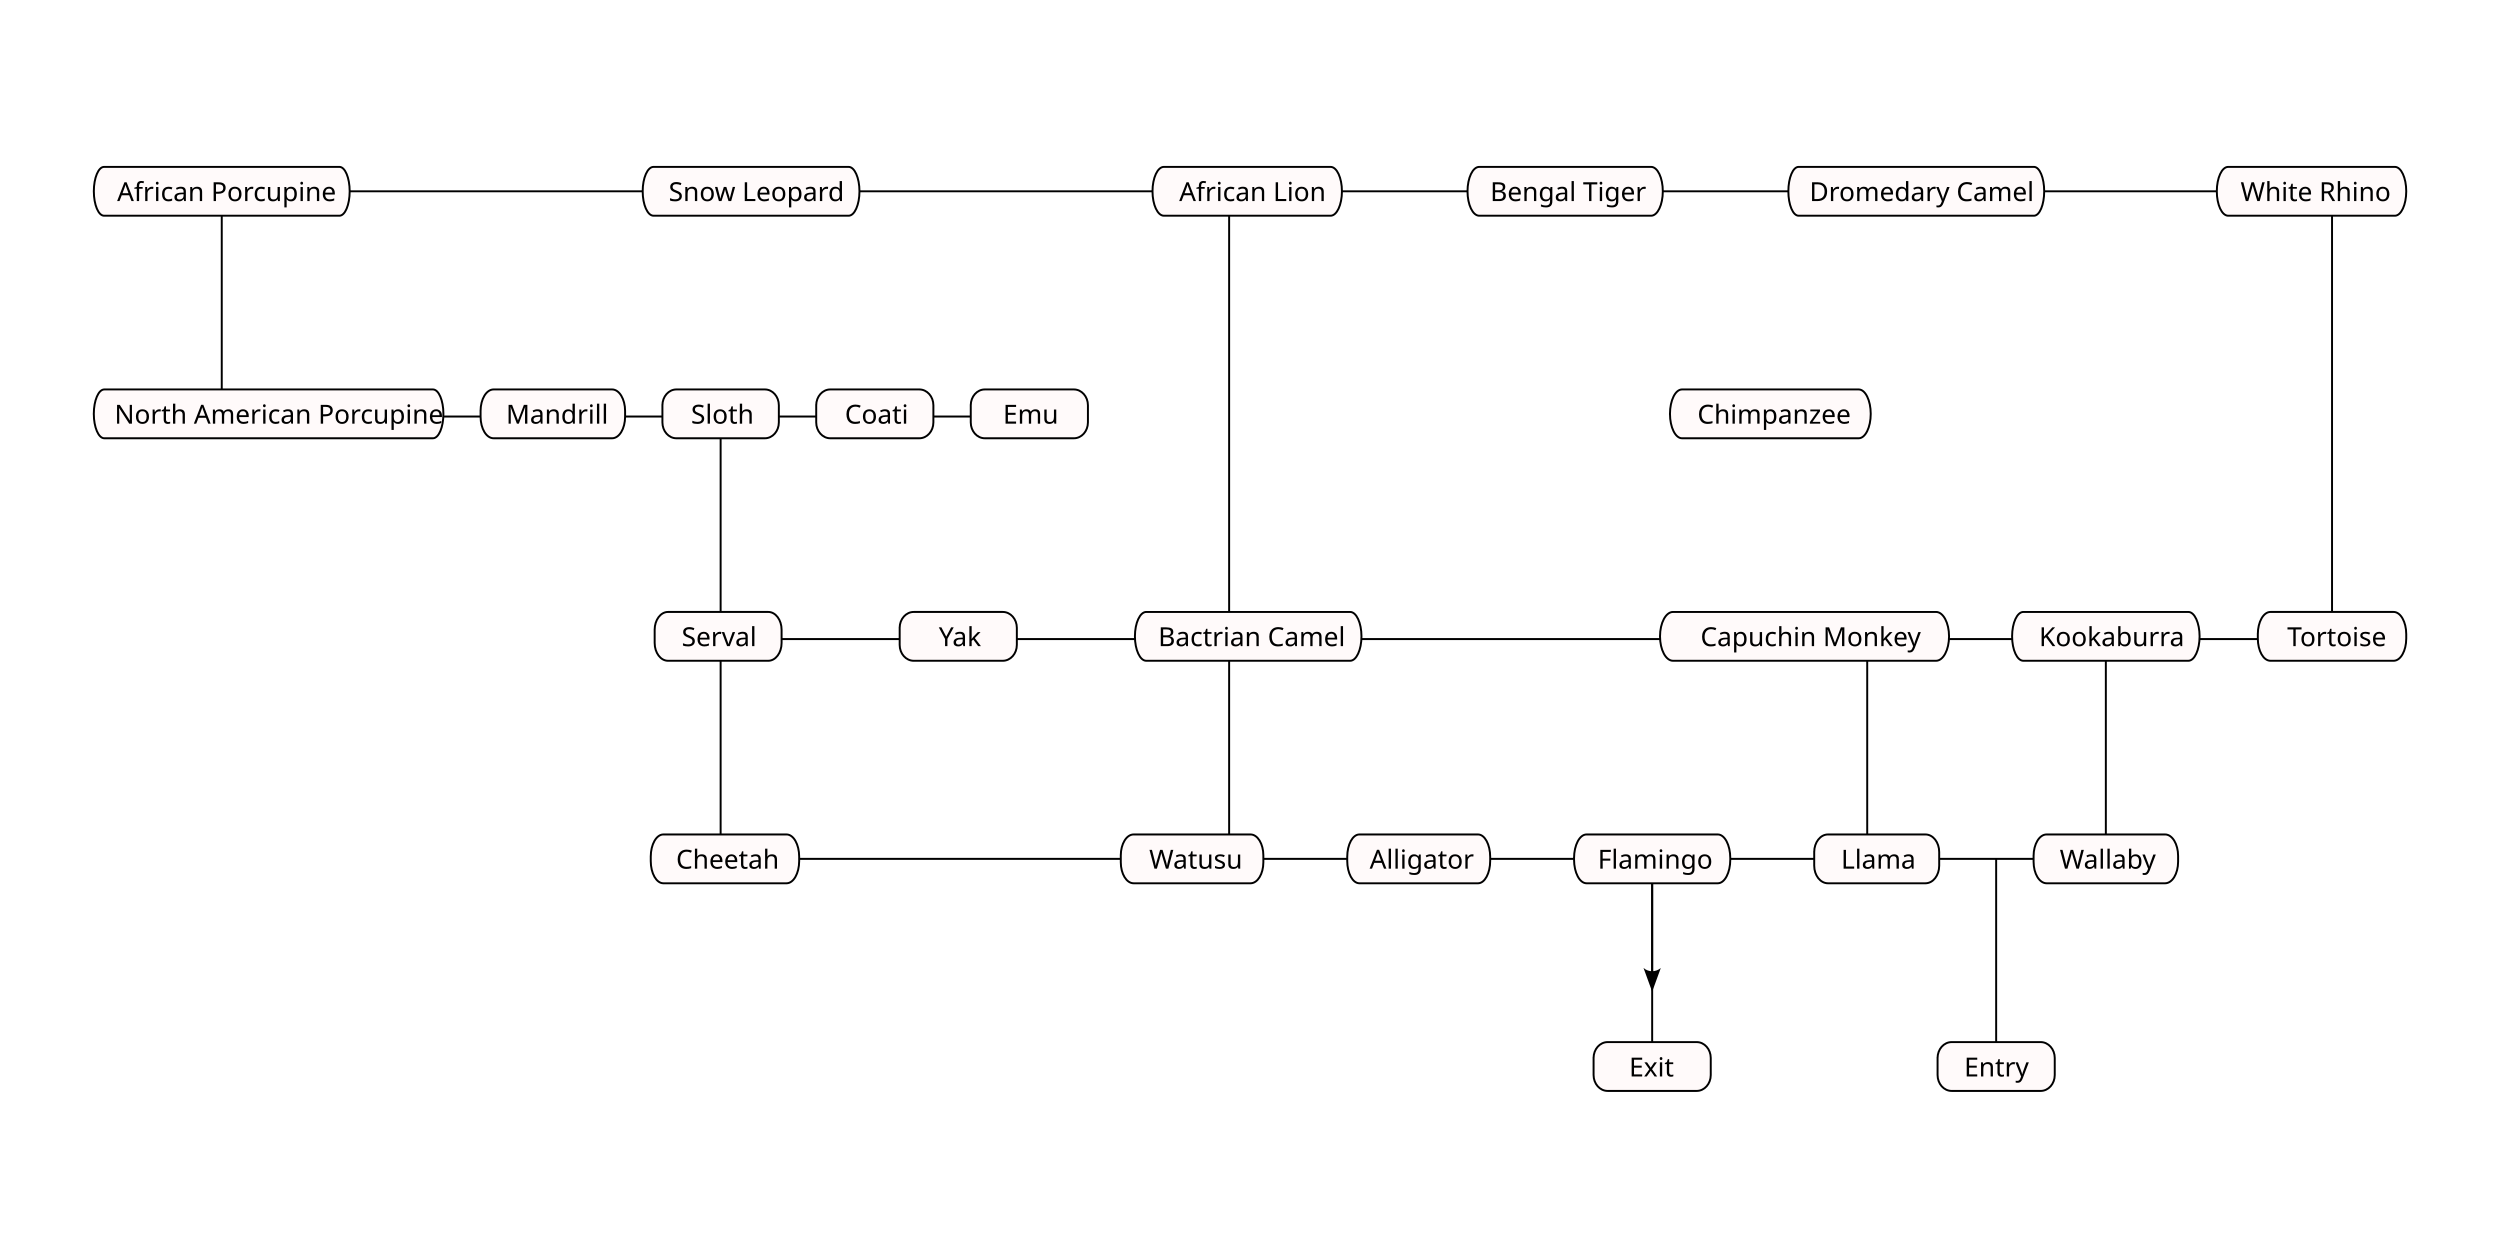
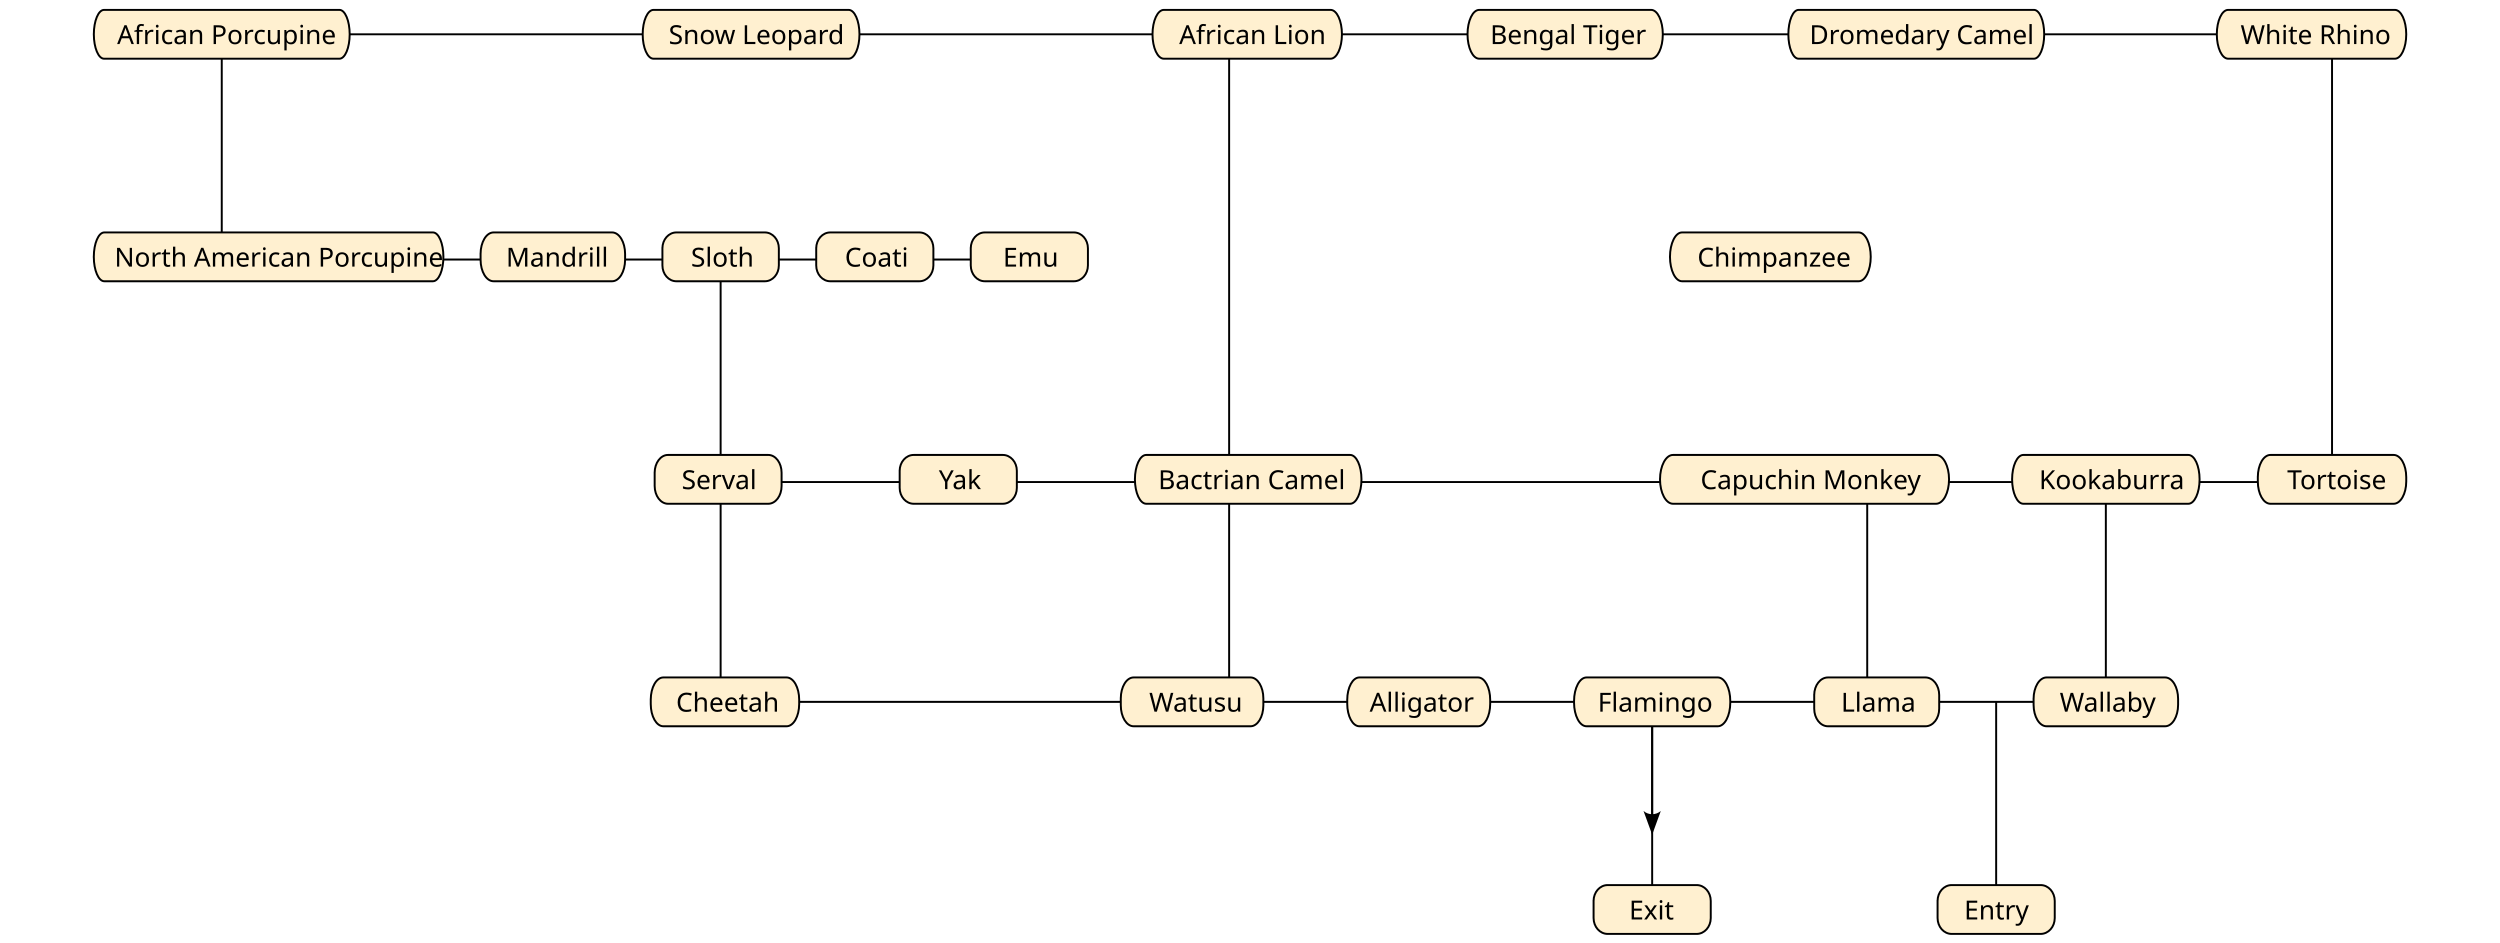
- <svg xmlns="http://www.w3.org/2000/svg" viewBox="0 0 1273.804 640.882" version="1.2">
+ <svg xmlns="http://www.w3.org/2000/svg" viewBox="0 80 1273.804 480" version="1.2">
  <defs>
    <marker id="exit" style="overflow:visible" orient="auto-start-reverse" markerWidth="1" markerHeight="1" viewBox="0 0 1 1" preserveAspectRatio="xMidYMid">
      <path transform="scale(1.1)" d="M -2,-4 9,0 -2,4 c 2,-2.33 2,-5.66 0,-8 z" style="fill:black;fill-rule:evenodd;stroke:none" />
    </marker>
  </defs>
  <style>
      text { font-family: sans-serif; font-size: 13.4px; fill: black; fill-opacity: 1; baseline-shift: -4% }
-       path { fill: snow; stroke: black; stroke-width: 1; stroke-linecap: square; stroke-linejoin: bevel; stroke-opacity: 1 }
+       path { fill:#FFF0D0; stroke: black; stroke-width: 1; stroke-linecap: square; stroke-linejoin: bevel; stroke-opacity: 1 }
  </style>
  <path d="M 841.814,442.146 V 545.034" />
  <path d="m 841.814,441.906 v 53.507" style="marker-end:url(#exit)" />
  <path d="M 1017.085,437.995 V 544.788" />
  <path d="M 367.176,218.307 V 436.958" />
  <path d="M 626.269,106.456 V 432.725" />
  <path d="M 1188.222,106.307 V 324.958" />
  <path d="M 112.988,106.147 V 209.034" />
  <path d="M 951.387,330.146 V 433.034" />
  <path d="M 1072.973,330.146 V 433.034" />
  <path d="m 375.307,437.614 c 695.114,0 695.114,0 695.114,0" />
  <path d="m 373.77,325.614 c 785.283,0 785.283,0 785.283,0" />
  <path d="m 112.988,97.474 c 1040.806,0 1040.806,0 1040.806,0" />
  <path d="m 112.801,212.239 c 399.312,0 399.312,0 399.312,0" />
  <path d="m 327.461,97.474 c 0,-6.87 2.473,-12.439 5.523,-12.439 h 99.406 c 3.05,0 5.523,5.569 5.523,12.439 0,6.87 -2.473,12.439 -5.523,12.439 h -99.406 c -3.05,0 -5.523,-5.569 -5.523,-12.439" />
  <text x="340.689" y="101.926">Snow Leopard</text>
  <path d="m 587.226,97.474 c 0,-6.87 2.593,-12.439 5.791,-12.439 h 84.938 c 3.198,0 5.791,5.569 5.791,12.439 0,6.87 -2.593,12.439 -5.791,12.439 h -84.938 c -3.198,0 -5.791,-5.569 -5.791,-12.439" />
  <text x="600.812" y="101.926">African Lion</text>
  <path d="m 747.732,97.474 c 0,-6.87 2.673,-12.439 5.97,-12.439 h 87.565 c 3.297,0 5.97,5.569 5.97,12.439 0,6.87 -2.673,12.439 -5.97,12.439 h -87.565 c -3.297,0 -5.97,-5.569 -5.97,-12.439" />
  <text x="759.298" y="101.926">Bengal Tiger</text>
  <path d="m 911.207,97.474 c 0,-6.87 2.334,-12.439 5.214,-12.439 h 119.926 c 2.88,0 5.214,5.569 5.214,12.439 0,6.87 -2.335,12.439 -5.214,12.439 H 916.421 c -2.88,0 -5.214,-5.569 -5.214,-12.439" />
  <text x="921.981" y="101.926">Dromedary Camel</text>
  <path d="m 1129.513,97.474 c 0,-6.87 2.593,-12.439 5.791,-12.439 h 84.938 c 3.199,0 5.791,5.569 5.791,12.439 0,6.87 -2.593,12.439 -5.791,12.439 h -84.938 c -3.198,0 -5.791,-5.569 -5.791,-12.439" />
  <text x="1141.612" y="101.926">White Rhino</text>
  <path d="m 47.798,210.87 c 0,-6.87 2.392,-12.439 5.344,-12.439 H 220.579 c 2.951,0 5.344,5.569 5.344,12.439 0,6.87 -2.392,12.439 -5.344,12.439 H 53.142 c -2.951,0 -5.344,-5.569 -5.344,-12.439" />
  <text x="58.343" y="215.322">North American Porcupine</text>
  <path d="m 244.866,209.377 c 0,-6.046 2.967,-10.947 6.627,-10.947 h 60.378 c 3.66,0 6.627,4.901 6.627,10.947 v 2.985 c 0,6.046 -2.967,10.947 -6.627,10.947 H 251.493 c -3.66,0 -6.627,-4.901 -6.627,-10.947 V 209.377" />
  <text x="257.839" y="215.322">Mandrill</text>
  <path d="m 337.515,206.516 c 0,-4.466 3.187,-8.086 7.119,-8.086 h 45.086 c 3.932,0 7.119,3.62 7.119,8.086 v 8.708 c 0,4.466 -3.187,8.086 -7.119,8.086 h -45.086 c -3.932,0 -7.119,-3.62 -7.119,-8.086 v -8.708" />
  <text x="352.062" y="215.322">Sloth</text>
  <path d="m 415.88,206.516 c 0,-4.466 3.207,-8.086 7.164,-8.086 h 45.372 c 3.957,0 7.164,3.62 7.164,8.086 v 8.708 c 0,4.466 -3.208,8.086 -7.164,8.086 h -45.372 c -3.957,0 -7.164,-3.62 -7.164,-8.086 v -8.708" />
  <text x="430.473" y="215.322">Coati</text>
  <path d="m 494.624,206.516 c 0,-4.466 3.207,-8.086 7.164,-8.086 h 45.372 c 3.957,0 7.164,3.62 7.164,8.086 v 8.708 c 0,4.466 -3.208,8.086 -7.164,8.086 h -45.372 c -3.957,0 -7.164,-3.62 -7.164,-8.086 v -8.708" />
  <text x="511.057" y="215.322">Emu</text>
  <path d="m 850.89,210.87 c 0,-6.87 2.748,-12.439 6.137,-12.439 h 90.013 c 3.39,0 6.137,5.569 6.137,12.439 0,6.87 -2.748,12.439 -6.137,12.439 H 857.028 c -3.39,0 -6.137,-5.569 -6.137,-12.439" />
  <text x="864.873" y="215.322">Chimpanzee</text>
  <path d="m 333.563,320.881 c 0,-5.015 3.04,-9.081 6.791,-9.081 h 51.092 c 3.75,0 6.791,4.066 6.791,9.081 v 6.717 c 0,5.015 -3.04,9.081 -6.791,9.081 h -51.092 c -3.75,0 -6.791,-4.066 -6.791,-9.081 v -6.717" />
  <text x="347.296" y="328.692">Serval</text>
  <path d="m 458.403,319.886 c 0,-4.466 3.207,-8.086 7.164,-8.086 h 45.372 c 3.957,0 7.164,3.62 7.164,8.086 v 8.708 c 0,4.466 -3.208,8.086 -7.164,8.086 h -45.372 c -3.957,0 -7.164,-3.62 -7.164,-8.086 v -8.708" />
  <text x="478.341" y="328.692">Yak</text>
  <path d="m 845.816,324.24 c 0,-6.87 2.967,-12.439 6.627,-12.439 h 134.011 c 3.66,0 6.627,5.569 6.627,12.439 0,6.87 -2.967,12.439 -6.627,12.439 H 852.443 c -3.66,0 -6.627,-5.569 -6.627,-12.439" />
  <text x="866.439" y="328.692">Capuchin Monkey</text>
  <path d="m 1025.21,324.24 c 0,-6.87 2.566,-12.439 5.731,-12.439 h 84.063 c 3.166,0 5.731,5.569 5.731,12.439 0,6.87 -2.566,12.439 -5.731,12.439 h -84.063 c -3.165,0 -5.731,-5.569 -5.731,-12.439" />
  <text x="1038.955" y="328.692">Kookaburra</text>
  <path d="m 1150.41,323.12 c 0,-6.252 2.878,-11.32 6.428,-11.32 h 62.767 c 3.55,0 6.428,5.068 6.428,11.32 v 2.239 c 0,6.252 -2.878,11.32 -6.428,11.32 h -62.767 c -3.55,0 -6.428,-5.068 -6.428,-11.32 v -2.239" />
  <text x="1165.379" y="328.692">Tortoise</text>
  <path d="m 331.573,436.494 c 0,-6.252 2.878,-11.32 6.428,-11.32 h 62.767 c 3.55,0 6.428,5.068 6.428,11.32 v 2.239 c 0,6.252 -2.878,11.32 -6.428,11.32 h -62.767 c -3.55,0 -6.428,-5.068 -6.428,-11.32 v -2.239" />
  <text x="344.472" y="442.066">Cheetah</text>
  <path d="m 571.069,435.872 c 0,-5.908 2.927,-10.698 6.537,-10.698 h 59.563 c 3.61,0 6.537,4.79 6.537,10.698 v 3.483 c 0,5.908 -2.927,10.698 -6.537,10.698 h -59.563 c -3.61,0 -6.537,-4.79 -6.537,-10.698 v -3.483" />
  <text x="585.53" y="442.066">Watusu</text>
  <path d="m 686.445,436.618 c 0,-6.321 2.772,-11.444 6.191,-11.444 h 60.455 c 3.419,0 6.191,5.124 6.191,11.444 v 1.99 c 0,6.321 -2.772,11.444 -6.191,11.444 h -60.455 c -3.419,0 -6.191,-5.124 -6.191,-11.444 v -1.99" />
  <text x="697.858" y="442.066">Alligator</text>
  <path d="m 802.013,437.24 c 0,-6.664 2.851,-12.066 6.368,-12.066 h 66.867 c 3.517,0 6.368,5.402 6.368,12.066 v 0.746 c 0,6.664 -2.851,12.066 -6.368,12.066 h -66.867 c -3.517,0 -6.368,-5.402 -6.368,-12.066 v -0.746" />
  <text x="814.1" y="442.066">Flamingo</text>
  <path d="m 1036.157,436.121 c 0,-6.046 2.967,-10.947 6.627,-10.947 h 60.378 c 3.66,0 6.627,4.901 6.627,10.947 v 2.985 c 0,6.046 -2.967,10.947 -6.627,10.947 h -60.378 c -3.66,0 -6.627,-4.901 -6.627,-10.947 v -2.985" />
  <text x="1049.471" y="442.066">Wallaby</text>
  <path d="m 924.38,434.131 c 0,-4.946 3.136,-8.956 7.005,-8.956 h 49.67 c 3.869,0 7.005,4.01 7.005,8.956 v 6.966 c 0,4.947 -3.136,8.956 -7.005,8.956 h -49.67 c -3.869,0 -7.005,-4.01 -7.005,-8.956 v -6.966" />
  <text x="938.057" y="442.066">Llama</text>
  <path d="m 987.235,539.055 c 0,-4.466 3.207,-8.086 7.164,-8.086 h 45.372 c 3.957,0 7.164,3.62 7.164,8.086 v 8.708 c 0,4.466 -3.208,8.086 -7.164,8.086 h -45.372 c -3.957,0 -7.164,-3.62 -7.164,-8.086 v -8.708" />
  <text x="1000.79" y="547.945">Entry</text>
  <path d="m 811.964,539.055 c 0,-4.466 3.207,-8.086 7.164,-8.086 h 45.372 c 3.957,0 7.164,3.62 7.164,8.086 v 8.708 c 0,4.466 -3.208,8.086 -7.164,8.086 h -45.372 c -3.957,0 -7.164,-3.62 -7.164,-8.086 v -8.708" />
  <text x="830.065" y="547.945">Exit</text>
  <path d="m 47.81,97.474 c 0,-6.87 2.334,-12.439 5.214,-12.439 H 172.951 c 2.879,0 5.214,5.569 5.214,12.439 0,6.87 -2.335,12.439 -5.214,12.439 H 53.025 c -2.88,0 -5.214,-5.569 -5.214,-12.439" />
  <text x="59.672" y="101.926">African Porcupine</text>
  <path d="m 578.269,324.24 c 0,-6.87 2.584,-12.439 5.771,-12.439 h 103.886 c 3.188,0 5.771,5.569 5.771,12.439 0,6.87 -2.584,12.439 -5.771,12.439 H 584.041 c -3.187,0 -5.771,-5.569 -5.771,-12.439" />
  <text x="590.147" y="328.692">Bactrian Camel</text>
</svg>
